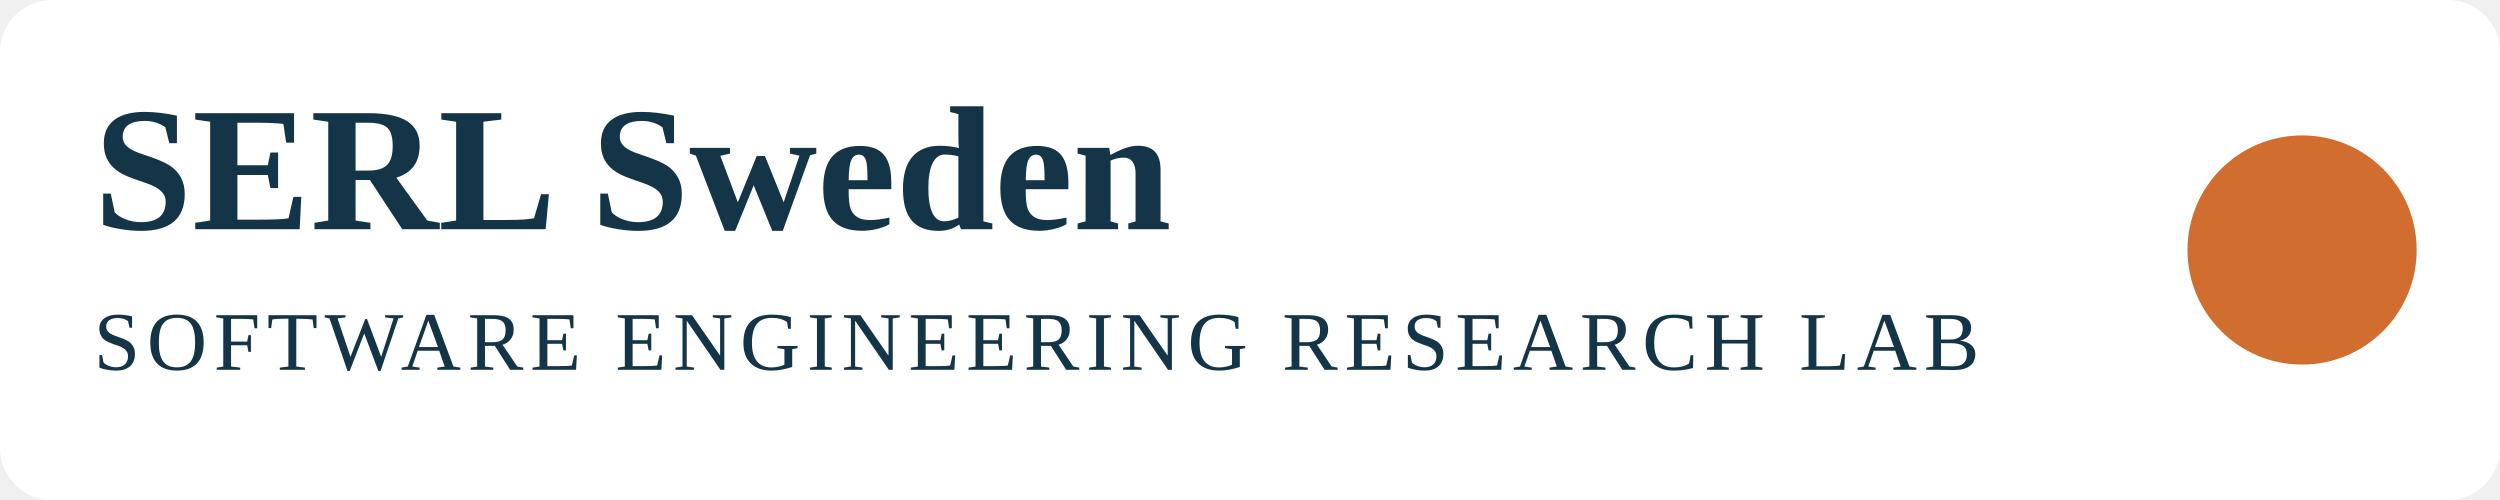
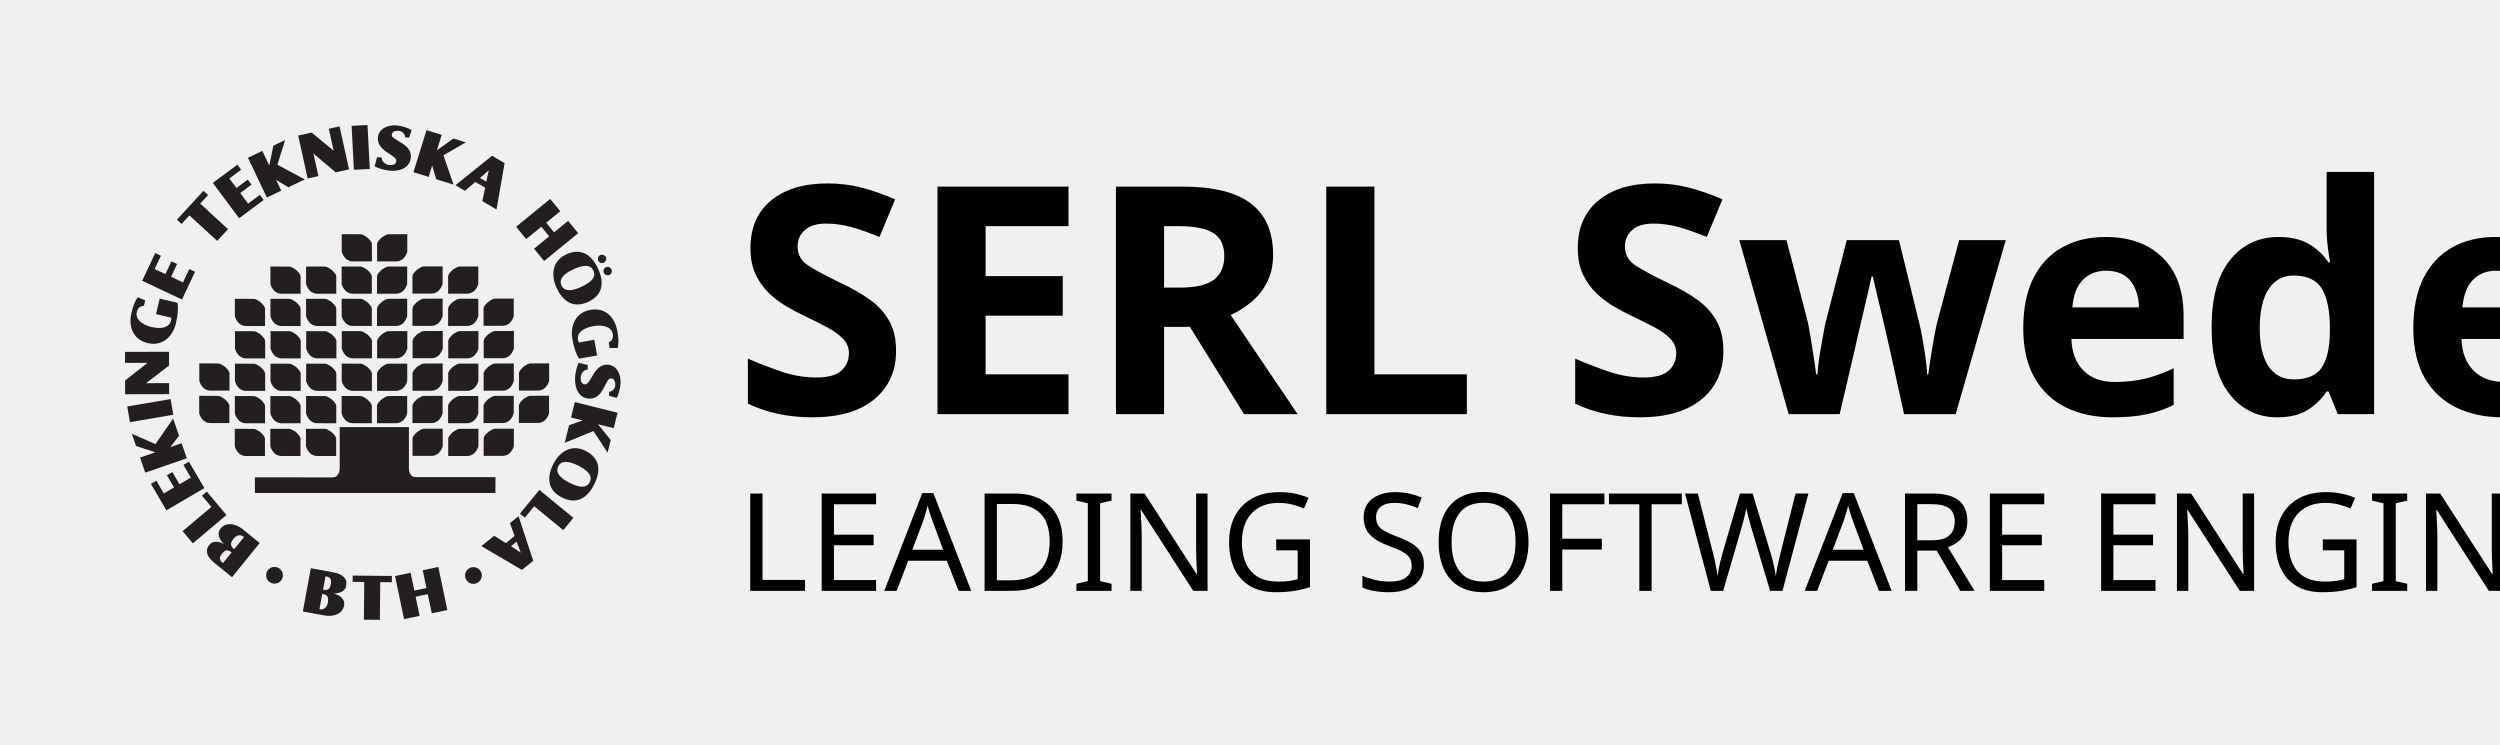
- <svg xmlns="http://www.w3.org/2000/svg" viewBox="0 0 480 96" role="img" aria-labelledby="logoTitle logoDesc">
-   <rect width="480" height="96" rx="10" fill="#ffffff" />
-   <g fill="#143447">
-     <text x="18" y="44" font-family="Source Sans 3, Segoe UI, sans-serif" font-size="34" font-weight="700">SERL Sweden</text>
-     <text x="18" y="71" font-family="Source Sans 3, Segoe UI, sans-serif" font-size="16" letter-spacing="1.3">SOFTWARE ENGINEERING RESEARCH LAB</text>
+ <svg xmlns="http://www.w3.org/2000/svg" width="537" height="160" viewBox="0 0 537 160" id="svg9534" version="1.1">
+   <defs id="defs9536" />
+   <g id="layer1" transform="translate(-142.6029,-380.5333)">
+     <g id="g10453" transform="matrix(0.9077378,0,0,0.9077378,48.98886,321.6241)">
+       <g id="g14073" transform="translate(-1.796367,-6.60977)">
+         <g transform="translate(-74.97703,-18.79997)" id="g14061">
+           <text xml:space="preserve" style="font-style:normal;font-variant:normal;font-weight:normal;font-stretch:normal;font-size:31.864px;line-height:125%;font-family:'Cactus Sandwich';-inkscape-font-specification:'Cactus Sandwich';text-align:start;letter-spacing:0px;word-spacing:0px;writing-mode:lr-tb;text-anchor:start;fill:#000000;fill-opacity:1;stroke:none;stroke-width:1px;stroke-linecap:butt;stroke-linejoin:miter;stroke-opacity:1" x="353.405" y="188.307" id="text4136">
+             <tspan x="353.405" y="188.307" style="font-style:normal;font-variant:normal;font-weight:bold;font-stretch:normal;font-size:75.412px;font-family:Oswald;-inkscape-font-specification:'Oswald Bold';word-spacing:-9.409px" id="tspan4140">SERL Sweden</tspan>
+           </text>
+           <text xml:space="preserve" style="font-style:normal;font-variant:normal;font-weight:normal;font-stretch:normal;font-size:31.222px;line-height:125%;font-family:'Cactus Sandwich';-inkscape-font-specification:'Cactus Sandwich';text-align:start;letter-spacing:0px;word-spacing:0px;writing-mode:lr-tb;text-anchor:start;fill:#000000;fill-opacity:1;stroke:none;stroke-width:1px;stroke-linecap:butt;stroke-linejoin:miter;stroke-opacity:1" x="354.303" y="230.12" id="text4144">
+             <tspan id="tspan4146" x="354.303" y="230.12" style="font-style:normal;font-variant:normal;font-weight:300;font-stretch:normal;font-size:32.263px;font-family:Oswald;-inkscape-font-specification:'Oswald Light'">LEADING SOFTWARE ENGINEERING</tspan>
+           </text>
+         </g>
+         <g transform="matrix(0.4132715,0,0,0.4132715,106.949,-105.6442)" id="g4632">
+           <path id="path4199" style="fill:#231f20;fill-opacity:1;fill-rule:nonzero;stroke:none" d="m 128.796,737.172 c 2.072,-2.559 4.382,-2.383 6.052,-1.031 l -5.648,6.975 c -2.074,-1.677 -2.605,-3.224 -0.403,-5.943 z m -7.325,-5.933 c -2.748,3.395 -0.17,6.82 1.853,8.947 -2.438,-1.395 -6.201,-2.256 -8.293,0.33 -2.857,3.529 -1.352,7.066 2.877,10.49 l 10.046,8.135 15.853,-19.581 -9.804,-7.939 c -3.69,-2.986 -9.283,-4.395 -12.532,-0.382 z m 0.754,14.435 c 1.918,-2.37 3.423,-2.357 5.47,-0.698 l -4.95,6.113 c -2.074,-1.679 -2.331,-3.182 -0.52,-5.415" />
+           <path id="path4201" style="fill:#231f20;fill-opacity:1;fill-rule:nonzero;stroke:none" d="m 124.794,723.536 -19.27,16.23 -5.871,-6.971 16.487,-13.886 -5.424,-6.44 2.783,-2.344 11.295,13.411" />
+           <path id="path4203" style="fill:#231f20;fill-opacity:1;fill-rule:nonzero;stroke:none" d="m 112.128,708.136 -21.744,12.725 -8.857,-15.135 3.111,-1.82 4.253,7.269 5.862,-3.43 -4.078,-6.971 3.111,-1.819 4.078,6.969 6.52,-3.816 -4.253,-7.269 3.14,-1.837 8.857,15.135" />
+           <path id="path4205" style="fill:#231f20;fill-opacity:1;fill-rule:nonzero;stroke:none" d="m 97.617,678.143 -4.972,6.519 6.453,-2.229 2.974,8.615 -23.814,8.22 -2.974,-8.615 8.747,-3.019 -11.03,-3.598 -2.431,-7.044 13.532,5.96 10.124,-14.639 3.392,9.829" />
+           <path id="path4207" style="fill:#231f20;fill-opacity:1;fill-rule:nonzero;stroke:none" d="m 94.329,666.143 -24.837,4.225 -1.528,-8.985 24.836,-4.226 1.529,8.986" />
+           <path id="path4209" style="fill:#231f20;fill-opacity:1;fill-rule:nonzero;stroke:none" d="m 91.901,637.949 -13.184,10.11 13.204,-0.026 0.013,6.308 -25.193,0.051 -0.016,-7.867 12.87,-10.11 -12.891,0.028 -0.013,-6.309 25.194,-0.05 0.016,7.866" />
+           <path id="path4211" style="fill:#231f20;fill-opacity:1;fill-rule:nonzero;stroke:none" d="m 95.824,613.829 c -1.686,7.115 -7.401,13.346 -16.134,11.276 -8.733,-2.069 -11.091,-9.856 -9.326,-17.309 1.086,-4.586 2.142,-6.936 3.655,-8.964 l 4.234,1.823 -0.744,3.136 c -1.949,0.109 -3.476,0.993 -4.091,3.589 -0.935,3.946 2.921,7.21 8.452,8.52 5.496,1.302 10.167,0.379 11.125,-3.667 0.16,-0.675 0.248,-1.651 0.248,-1.651 l -8.801,-2.085 2.101,-8.869 10.15,2.405 c 0.592,2.312 0.391,6.468 -0.871,11.796" />
+           <path id="path4213" style="fill:#231f20;fill-opacity:1;fill-rule:nonzero;stroke:none" d="m 99.298,600.155 -22.79,-10.739 7.474,-15.863 3.261,1.536 -3.59,7.619 6.145,2.894 3.441,-7.304 3.26,1.536 -3.441,7.305 6.834,3.22 3.589,-7.619 3.291,1.551 -7.474,15.863" />
+           <path id="path4215" style="fill:#231f20;fill-opacity:1;fill-rule:nonzero;stroke:none" d="m 109.747,545.253 15.904,14.6 -6.187,6.74 -15.904,-14.6 -4.5,4.901 -2.656,-2.436 15.185,-16.544 2.655,2.436 -4.499,4.902" />
+           <path id="path4217" style="fill:#231f20;fill-opacity:1;fill-rule:nonzero;stroke:none" d="m 132.011,553.605 -15.045,-20.207 14.066,-10.471 2.152,2.891 -6.755,5.029 4.057,5.447 6.476,-4.822 2.154,2.893 -6.478,4.82 4.511,6.06 6.755,-5.027 2.174,2.917 -14.065,10.471" />
+           <path id="path4219" style="fill:#231f20;fill-opacity:1;fill-rule:nonzero;stroke:none" d="m 160.223,535.863 -7.031,-4.218 2.931,6.166 -8.231,3.913 -10.815,-22.755 8.232,-3.913 3.972,8.356 2.35,-11.361 6.73,-3.197 -4.421,14.11 15.673,8.436 -9.389,4.463" />
+           <path id="path4221" style="fill:#231f20;fill-opacity:1;fill-rule:nonzero;stroke:none" d="m 187.281,527.313 -12.698,-10.713 2.851,12.891 -6.158,1.363 -5.442,-24.599 7.681,-1.7 12.631,10.409 -2.784,-12.586 6.158,-1.364 5.441,24.6 -7.68,1.699" />
+           <path id="path4223" style="fill:#231f20;fill-opacity:1;fill-rule:nonzero;stroke:none" d="m 197.734,525.876 -1.3,-25.16 9.101,-0.47 1.301,25.16 -9.102,0.47" />
+           <path id="path4225" style="fill:#231f20;fill-opacity:1;fill-rule:nonzero;stroke:none" d="m 218.042,526.356 c -3.276,-0.311 -6.814,-1.552 -8.466,-2.475 l 1.438,-5.26 2.656,0.253 c -0.041,2.294 2.021,4.021 4.334,4.24 2.103,0.2 3.862,-0.364 4.039,-2.228 0.345,-3.623 -11.316,-5.46 -10.544,-13.601 0.455,-4.795 5.463,-7.314 10.776,-6.81 2.828,0.269 6.451,1.344 8.514,2.723 l -1.489,4.314 -2.243,-0.212 c -0.096,-1.924 -1.478,-3.516 -3.616,-3.72 -1.827,-0.172 -3.825,0.334 -4.005,2.231 -0.323,3.381 11.697,4.765 10.904,13.114 -0.502,5.312 -5.5,8.076 -12.297,7.433" />
+           <path id="path4227" style="fill:#231f20;fill-opacity:1;fill-rule:nonzero;stroke:none" d="m 244.874,531.293 -2.31,-7.866 -2.024,6.519 -8.705,-2.704 7.478,-24.059 8.704,2.704 -2.748,8.836 9.431,-6.759 7.116,2.21 -12.816,7.378 5.803,16.826 -9.929,-3.085" />
+           <path id="path4229" style="fill:#231f20;fill-opacity:1;fill-rule:nonzero;stroke:none" d="m 279.395,548.61 4.628,-26.536 -7.157,-4.235 -21.001,16.846 5.456,3.23 5.955,-5.094 5.607,3.317 -1.6,7.671 8.113,4.8 z m -5.88,-15.922 -3.579,-2.118 5.019,-4.399 -1.44,6.516" />
+           <path id="path4231" style="fill:#231f20;fill-opacity:1;fill-rule:nonzero;stroke:none" d="m 300.882,571.056 8.668,-7.085 -4.497,-5.5 -8.666,7.084 -5.766,-7.058 19.506,-15.944 5.766,7.058 -8.049,6.579 4.497,5.501 8.049,-6.58 5.768,7.058 -19.508,15.944 -5.768,-7.056" />
+           <path id="path4233" style="fill:#231f20;fill-opacity:1;fill-rule:nonzero;stroke:none" d="m 331.93,601.485 c 8.15,-3.761 9.435,-10.73 5.586,-19.067 -3.835,-8.306 -9.989,-11.879 -18.139,-8.116 -8.148,3.763 -8.912,11.943 -5.616,19.084 3.864,8.369 10.02,11.863 18.169,8.1 z m 8.885,-22.422 c 1.196,-0.552 1.72,-1.979 1.167,-3.174 -0.566,-1.228 -1.978,-1.72 -3.174,-1.169 -1.195,0.552 -1.734,1.946 -1.167,3.174 0.551,1.195 1.978,1.72 3.174,1.169 z m 3.224,6.985 c 1.196,-0.552 1.738,-1.948 1.169,-3.174 -0.552,-1.195 -1.978,-1.721 -3.174,-1.169 -1.195,0.551 -1.721,1.978 -1.167,3.174 0.566,1.226 1.976,1.72 3.172,1.169 z m -16.074,6.849 c -5.726,2.644 -9.759,2.674 -11.373,-0.819 -1.569,-3.399 1.026,-6.543 6.751,-9.186 6.231,-2.876 9.991,-2.666 11.56,0.731 1.57,3.399 -0.71,6.397 -6.939,9.274" />
+           <path id="path4235" style="fill:#231f20;fill-opacity:1;fill-rule:nonzero;stroke:none" d="m 322.831,622.829 c -1.279,-7.199 1.488,-15.188 10.325,-16.76 8.835,-1.571 14.094,4.639 15.436,12.179 0.825,4.64 0.789,7.215 0.206,9.678 l -4.609,0.01 -0.565,-3.172 c 1.745,-0.874 2.796,-2.292 2.328,-4.92 -0.709,-3.991 -5.545,-5.454 -11.141,-4.459 -5.56,0.989 -9.479,3.692 -8.751,7.786 0.121,0.682 0.427,1.613 0.427,1.613 l 8.905,-1.583 1.596,8.974 -10.269,1.825 c -1.462,-1.886 -2.929,-5.779 -3.889,-11.17" />
+           <path id="path4237" style="fill:#231f20;fill-opacity:1;fill-rule:nonzero;stroke:none" d="m 324.365,645.058 c 0.126,-3.29 1.165,-6.891 1.994,-8.592 l 5.332,1.141 -0.102,2.667 c -2.292,0.084 -3.901,2.241 -3.991,4.56 -0.081,2.114 0.58,3.839 2.451,3.911 3.635,0.14 4.816,-11.606 12.989,-11.291 4.814,0.186 7.609,5.044 7.404,10.376 -0.11,2.839 -0.979,6.518 -2.241,8.654 l -4.391,-1.244 0.087,-2.251 c 1.915,-0.204 3.428,-1.673 3.51,-3.819 0.071,-1.836 -0.546,-3.801 -2.451,-3.874 -3.394,-0.133 -4.101,11.945 -12.482,11.621 -5.332,-0.205 -8.37,-5.039 -8.107,-11.86" />
+           <path id="path4239" style="fill:#231f20;fill-opacity:1;fill-rule:nonzero;stroke:none" d="m 320.954,672.134 7.723,-2.754 -6.624,-1.65 2.205,-8.844 24.444,6.094 -2.203,8.844 -8.98,-2.239 7.285,9.03 -1.8,7.23 -8.095,-12.375 -16.47,6.753 2.515,-10.089" />
+           <path id="path4241" style="fill:#231f20;fill-opacity:1;fill-rule:nonzero;stroke:none" d="m 316.907,713.519 c 8.008,4.051 14.269,0.734 18.414,-7.461 4.131,-8.164 3.111,-15.205 -4.9,-19.255 -8.008,-4.054 -14.895,0.424 -18.445,7.445 -4.162,8.225 -3.079,15.219 4.931,19.271 z m 4.271,-8.443 c -5.63,-2.848 -8.157,-5.989 -6.42,-9.421 1.69,-3.34 5.765,-3.26 11.393,-0.411 6.124,3.096 8.294,6.175 6.605,9.515 -1.69,3.34 -5.457,3.415 -11.578,0.318" />
+           <path id="path4243" style="fill:#231f20;fill-opacity:1;fill-rule:nonzero;stroke:none" d="m 303.936,709.175 19.475,15.982 -5.782,7.045 -16.663,-13.675 -5.343,6.51 -2.812,-2.308 11.125,-13.555" />
+           <path id="path4245" style="fill:#231f20;fill-opacity:1;fill-rule:nonzero;stroke:none" d="m 270.719,741.34 23.22,13.653 6.479,-5.215 -8.396,-25.58 -4.941,3.977 2.678,7.364 -5.075,4.083 -6.619,-4.191 -7.345,5.91 z m 16.974,0.086 3.24,-2.607 2.355,6.245 -5.595,-3.637" />
+           <path id="path4247" style="fill:#231f20;fill-opacity:1;fill-rule:nonzero;stroke:none" d="m 182.83,773.699 c -0.597,3.237 -2.709,4.188 -4.823,3.796 l 1.629,-8.825 c 2.623,0.485 3.829,1.586 3.194,5.029 z m 9.27,1.712 c 0.791,-4.294 -3.109,-6.071 -5.903,-6.975 2.809,0.061 6.524,-0.982 7.129,-4.253 0.823,-4.463 -2.19,-6.852 -7.541,-7.84 l -12.711,-2.344 -4.57,24.776 12.404,2.288 c 4.668,0.861 10.254,-0.576 11.191,-5.652 z m -7.558,-12.319 c -0.555,2.997 -1.883,3.706 -4.473,3.227 l 1.427,-7.738 c 2.624,0.484 3.566,1.68 3.046,4.51" />
+           <path id="path4249" style="fill:#231f20;fill-opacity:1;fill-rule:nonzero;stroke:none" d="m 212.815,761.978 -0.207,21.59 -9.148,-0.089 0.207,-21.588 -6.654,-0.064 0.035,-3.603 22.455,0.215 -0.035,3.601 -6.654,-0.061" />
+           <path id="path4251" style="fill:#231f20;fill-opacity:1;fill-rule:nonzero;stroke:none" d="m 242.324,779.82 -2.295,-10.955 -6.952,1.455 2.294,10.955 -8.919,1.868 -5.166,-24.659 8.921,-1.866 2.131,10.175 6.952,-1.458 -2.131,-10.174 8.92,-1.87 5.166,24.659 -8.921,1.87" />
+           <path id="path4253" style="fill:#231f20;fill-opacity:1;fill-rule:nonzero;stroke:none" d="m 152.268,762.845 c 2.65,0 4.795,-2.146 4.795,-4.795 0,-2.647 -2.146,-4.793 -4.795,-4.793 -2.647,0 -4.793,2.146 -4.793,4.793 0,2.649 2.147,4.795 4.793,4.795" />
+           <path id="path4255" style="fill:#231f20;fill-opacity:1;fill-rule:nonzero;stroke:none" d="m 266.185,762.969 c 2.647,0 4.794,-2.147 4.794,-4.793 0,-2.649 -2.146,-4.795 -4.794,-4.795 -2.648,0 -4.795,2.146 -4.795,4.795 0,2.646 2.148,4.793 4.795,4.793" />
+           <path id="path4257" style="fill:#231f20;fill-opacity:1;fill-rule:nonzero;stroke:none" d="m 109.228,636.73 10.29,0.026 c 0,0 0.975,-0.08 1.881,0.357 0.905,0.435 2.201,1.292 2.576,1.593 0.373,0.301 1.929,1.865 2.303,2.8 0.376,0.938 0.235,1.768 0.235,1.768 l 0,9.043 -10.966,-10e-4 c 0,0 -1.188,-0.074 -1.534,-0.204 -0.347,-0.13 -1.501,-0.519 -2.474,-1.381 0,0 -1.458,-1.65 -1.647,-2.324 0,0 -0.677,-1.46 -0.664,-1.647 0.012,-0.186 0,-10.029 0,-10.029" />
+           <path id="path4259" style="fill:#231f20;fill-opacity:1;fill-rule:nonzero;stroke:none" d="m 170.356,655.405 10.291,0.025 c 0,0 0.975,-0.08 1.879,0.359 0.908,0.438 2.205,1.291 2.578,1.593 0.372,0.301 1.929,1.865 2.303,2.8 0.375,0.938 0.233,1.768 0.233,1.768 l 0,9.043 -10.966,-0.003 c 0,0 -1.188,-0.074 -1.534,-0.203 -0.346,-0.13 -1.5,-0.52 -2.473,-1.38 0,0 -1.46,-1.653 -1.647,-2.326 0,0 -0.677,-1.46 -0.664,-1.647 0.011,-0.186 0,-10.027 0,-10.027" />
+           <path id="path4261" style="fill:#231f20;fill-opacity:1;fill-rule:nonzero;stroke:none" d="m 248.535,655.321 -10.291,0.026 c -0.001,0 -0.974,-0.081 -1.881,0.356 -0.905,0.438 -2.201,1.294 -2.575,1.594 -0.374,0.301 -1.931,1.864 -2.305,2.801 -0.375,0.936 -0.234,1.766 -0.234,1.766 l 0,9.043 10.966,-10e-4 c 0,0 1.189,-0.074 1.534,-0.204 0.346,-0.13 1.501,-0.519 2.475,-1.381 0,0 1.458,-1.65 1.645,-2.324 0,0 0.677,-1.46 0.666,-1.647 -0.014,-0.189 0,-10.029 0,-10.029" />
+           <path id="path4263" style="fill:#231f20;fill-opacity:1;fill-rule:nonzero;stroke:none" d="m 190.711,655.394 10.29,0.024 c 0,0 0.975,-0.077 1.88,0.357 0.906,0.439 2.203,1.294 2.576,1.596 0.374,0.3 1.93,1.863 2.304,2.8 0.374,0.936 0.233,1.768 0.233,1.768 l 0,9.04 -10.964,-10e-4 c 0,0 -1.189,-0.074 -1.536,-0.204 -0.344,-0.129 -1.499,-0.519 -2.474,-1.38 0,0 -1.457,-1.65 -1.645,-2.325 0,0 -0.678,-1.459 -0.665,-1.646 0.013,-0.188 0,-10.029 0,-10.029" />
+           <path id="path4265" style="fill:#231f20;fill-opacity:1;fill-rule:nonzero;stroke:none" d="m 228.245,655.394 -10.29,0.024 c 0,0 -0.975,-0.077 -1.88,0.357 -0.906,0.439 -2.202,1.294 -2.577,1.596 -0.373,0.3 -1.929,1.863 -2.303,2.8 -0.375,0.936 -0.235,1.768 -0.235,1.768 l 0,9.04 10.966,-10e-4 c 0,0 1.189,-0.074 1.534,-0.204 0.346,-0.129 1.499,-0.519 2.476,-1.38 0,0 1.456,-1.65 1.644,-2.325 0,0 0.677,-1.459 0.665,-1.646 -0.013,-0.188 0,-10.029 0,-10.029" />
+           <path id="path4267" style="fill:#231f20;fill-opacity:1;fill-rule:nonzero;stroke:none" d="m 129.579,655.426 10.29,0.026 c 0,0 0.974,-0.08 1.88,0.356 0.905,0.439 2.202,1.294 2.577,1.595 0.373,0.301 1.93,1.864 2.304,2.8 0.374,0.936 0.233,1.766 0.233,1.766 l 0,9.044 -10.965,-0.003 c 0,0 -1.188,-0.074 -1.535,-0.203 -0.345,-0.131 -1.5,-0.52 -2.473,-1.383 0,0 -1.459,-1.65 -1.646,-2.324 0,0 -0.678,-1.46 -0.664,-1.647 0.012,-0.186 0,-10.029 0,-10.029" />
+           <path id="path4269" style="fill:#231f20;fill-opacity:1;fill-rule:nonzero;stroke:none" d="m 149.932,655.415 10.291,0.026 c 0,0 0.973,-0.081 1.88,0.357 0.904,0.438 2.204,1.291 2.576,1.594 0.374,0.301 1.93,1.864 2.304,2.801 0.376,0.936 0.234,1.766 0.234,1.766 l 0,9.041 -10.966,0 c 0,0 -1.188,-0.075 -1.534,-0.205 -0.346,-0.129 -1.499,-0.517 -2.475,-1.38 0,0 -1.459,-1.653 -1.644,-2.325 0,0 -0.679,-1.459 -0.666,-1.646 0.013,-0.189 0,-10.03 0,-10.03" />
+           <path id="path4271" style="fill:#231f20;fill-opacity:1;fill-rule:nonzero;stroke:none" d="m 289.261,655.301 -10.291,0.028 c 0,0 -0.975,-0.083 -1.881,0.355 -0.905,0.44 -2.2,1.294 -2.575,1.594 -0.374,0.302 -1.929,1.866 -2.305,2.803 -0.374,0.936 -0.231,1.766 -0.231,1.766 l 0,9.04 10.964,0 c 0,0 1.189,-0.074 1.535,-0.204 0.345,-0.13 1.5,-0.519 2.474,-1.38 0,0 1.458,-1.651 1.645,-2.325 0,0 0.677,-1.46 0.666,-1.647 -0.013,-0.186 0,-10.029 0,-10.029" />
+           <path id="path4273" style="fill:#231f20;fill-opacity:1;fill-rule:nonzero;stroke:none" d="m 268.971,655.374 -10.29,0.028 c 0,0 -0.974,-0.081 -1.88,0.356 -0.906,0.436 -2.203,1.292 -2.578,1.594 -0.372,0.3 -1.929,1.863 -2.303,2.8 -0.376,0.935 -0.235,1.768 -0.235,1.768 l 0,9.043 10.966,-10e-4 c 0,0 1.19,-0.076 1.534,-0.205 0.346,-0.13 1.501,-0.52 2.474,-1.38 0,0 1.46,-1.651 1.648,-2.325 0,0 0.676,-1.461 0.664,-1.647 -0.014,-0.188 0,-10.029 0,-10.029" />
+           <path id="path4275" style="fill:#231f20;fill-opacity:1;fill-rule:nonzero;stroke:none" d="m 109.158,655.296 10.29,0.025 c 0,10e-4 0.976,-0.079 1.88,0.357 0.907,0.438 2.203,1.294 2.576,1.595 0.373,0.3 1.93,1.863 2.305,2.8 0.374,0.936 0.232,1.768 0.232,1.768 l 0,9.04 -10.965,0 c 0,0 -1.188,-0.075 -1.533,-0.205 -0.347,-0.129 -1.502,-0.517 -2.475,-1.38 0,0 -1.458,-1.65 -1.646,-2.326 0,0 -0.678,-1.458 -0.665,-1.645 0.013,-0.186 0,-10.029 0,-10.029" />
+           <path id="path4277" style="fill:#231f20;fill-opacity:1;fill-rule:nonzero;stroke:none" d="m 309.492,655.246 -10.29,0.025 c 0,0 -0.975,-0.08 -1.88,0.357 -0.906,0.439 -2.204,1.292 -2.576,1.594 -0.374,0.302 -1.93,1.865 -2.303,2.803 -0.376,0.936 -0.235,1.765 -0.235,1.765 l 0,9.043 10.965,-10e-4 c 0,0 1.189,-0.074 1.535,-0.204 0.345,-0.129 1.499,-0.52 2.474,-1.38 0,0 1.459,-1.651 1.646,-2.326 0,0 0.677,-1.459 0.664,-1.646 -0.014,-0.186 0,-10.029 0,-10.029" />
+           <path id="path4279" style="fill:#231f20;fill-opacity:1;fill-rule:nonzero;stroke:none" d="m 209.331,673.215 -19.718,0 0,23.802 c 0,0 -0.059,4.986 -4.056,4.986 -3.996,0 -44.501,-0.041 -44.501,-0.041 l 0.006,8.985 137.71,0 0.046,-9.086 c 0,0 -41.59,-0.015 -45.634,-0.015 -3.995,0 -3.94,-4.829 -3.94,-4.829 l 0,-23.802 -19.914,0" />
+           <path id="path4281" style="fill:#231f20;fill-opacity:1;fill-rule:nonzero;stroke:none" d="m 170.302,674.158 10.29,0.025 c 0,0 0.976,-0.08 1.881,0.359 0.906,0.438 2.201,1.291 2.575,1.591 0.374,0.302 1.929,1.866 2.302,2.803 0.377,0.936 0.234,1.768 0.234,1.768 l 0,9.041 -10.964,0 c 0,0 -1.188,-0.075 -1.536,-0.205 -0.345,-0.13 -1.498,-0.52 -2.473,-1.38 0,0 -1.46,-1.653 -1.645,-2.326 0,0 -0.679,-1.46 -0.665,-1.646 0.012,-0.188 0,-10.029 0,-10.029" />
+           <path id="path4283" style="fill:#231f20;fill-opacity:1;fill-rule:nonzero;stroke:none" d="m 129.526,674.18 10.289,0.025 c 0,0 0.977,-0.079 1.88,0.356 0.909,0.438 2.204,1.294 2.576,1.595 0.373,0.301 1.931,1.864 2.304,2.801 0.376,0.935 0.234,1.766 0.234,1.766 l 0,9.043 -10.966,-0.002 c 0,0 -1.188,-0.074 -1.535,-0.203 -0.345,-0.13 -1.5,-0.52 -2.473,-1.383 0,0 -1.46,-1.649 -1.646,-2.324 0,0 -0.678,-1.46 -0.664,-1.646 0.012,-0.189 0,-10.029 0,-10.029" />
+           <path id="path4285" style="fill:#231f20;fill-opacity:1;fill-rule:nonzero;stroke:none" d="m 149.88,674.168 10.289,0.028 c 0,0 0.976,-0.081 1.883,0.356 0.906,0.436 2.202,1.291 2.574,1.594 0.375,0.3 1.93,1.863 2.305,2.8 0.375,0.938 0.233,1.769 0.233,1.769 l 0,9.04 -10.964,0 c 0,0 -1.188,-0.075 -1.536,-0.204 -0.344,-0.131 -1.499,-0.519 -2.473,-1.381 0,0 -1.458,-1.651 -1.645,-2.325 0,0 -0.679,-1.459 -0.665,-1.646 0.013,-0.189 0,-10.03 0,-10.03" />
+           <path id="path4287" style="fill:#231f20;fill-opacity:1;fill-rule:nonzero;stroke:none" d="m 248.599,674.101 -10.291,0.026 c 0,0 -0.974,-0.081 -1.881,0.357 -0.905,0.438 -2.203,1.292 -2.574,1.595 -0.375,0.3 -1.93,1.863 -2.305,2.8 -0.375,0.938 -0.234,1.765 -0.234,1.765 l 0,9.043 10.965,-10e-4 c 0,0 1.19,-0.074 1.535,-0.204 0.345,-0.129 1.499,-0.519 2.474,-1.381 0,0 1.459,-1.65 1.645,-2.325 0,0 0.677,-1.459 0.666,-1.645 -0.013,-0.188 0,-10.03 0,-10.03" />
+           <path id="path4289" style="fill:#231f20;fill-opacity:1;fill-rule:nonzero;stroke:none" d="m 289.325,674.083 -10.29,0.026 c 0,0 -0.976,-0.08 -1.883,0.356 -0.904,0.438 -2.2,1.294 -2.574,1.595 -0.374,0.3 -1.929,1.864 -2.305,2.8 -0.375,0.935 -0.234,1.768 -0.234,1.768 l 0,9.041 10.966,0 c 0,0 1.188,-0.076 1.534,-0.205 0.346,-0.13 1.5,-0.52 2.474,-1.383 0,0 1.46,-1.649 1.645,-2.322 0,0 0.679,-1.46 0.666,-1.647 -0.013,-0.188 0,-10.029 0,-10.029" />
+           <path id="path4291" style="fill:#231f20;fill-opacity:1;fill-rule:nonzero;stroke:none" d="m 269.035,674.154 -10.29,0.026 c 0,0 -0.976,-0.08 -1.88,0.357 -0.908,0.438 -2.203,1.292 -2.576,1.594 -0.374,0.3 -1.929,1.865 -2.305,2.8 -0.374,0.938 -0.232,1.768 -0.232,1.768 l 0,9.041 10.965,0 c 0,0 1.189,-0.075 1.534,-0.205 0.346,-0.129 1.5,-0.519 2.474,-1.38 0,0 1.459,-1.651 1.648,-2.325 0,0 0.676,-1.46 0.664,-1.647 -0.013,-0.186 0,-10.029 0,-10.029" />
+           <path id="path4293" style="fill:#231f20;fill-opacity:1;fill-rule:nonzero;stroke:none" d="m 170.403,636.868 10.291,0.025 c 0,0 0.974,-0.081 1.88,0.356 0.906,0.439 2.202,1.294 2.576,1.594 0.373,0.301 1.93,1.866 2.305,2.803 0.375,0.936 0.234,1.766 0.234,1.766 l 0,9.043 -10.967,-0.002 c 0,0 -1.188,-0.072 -1.533,-0.203 -0.347,-0.13 -1.501,-0.52 -2.475,-1.381 0,0 -1.458,-1.651 -1.647,-2.325 0,0 -0.676,-1.46 -0.665,-1.646 0.013,-0.189 0,-10.029 0,-10.029" />
+           <path id="path4295" style="fill:#231f20;fill-opacity:1;fill-rule:nonzero;stroke:none" d="m 248.582,636.783 -10.291,0.026 c 0,0 -0.974,-0.08 -1.88,0.357 -0.905,0.436 -2.201,1.294 -2.575,1.594 -0.375,0.301 -1.929,1.865 -2.305,2.8 -0.374,0.938 -0.234,1.768 -0.234,1.768 l 0,9.041 10.966,0 c 0,0 1.189,-0.076 1.534,-0.205 0.346,-0.13 1.5,-0.519 2.475,-1.38 0,0 1.458,-1.65 1.644,-2.324 0,0 0.676,-1.46 0.666,-1.649 -0.013,-0.185 0,-10.029 0,-10.029" />
+           <path id="path4297" style="fill:#231f20;fill-opacity:1;fill-rule:nonzero;stroke:none" d="m 190.759,636.858 10.29,0.024 c 0,0 0.976,-0.079 1.881,0.357 0.906,0.438 2.201,1.292 2.574,1.595 0.376,0.3 1.931,1.863 2.305,2.8 0.375,0.936 0.234,1.766 0.234,1.766 l 0,9.043 -10.964,-10e-4 c 0,0 -1.19,-0.075 -1.536,-0.205 -0.345,-0.129 -1.499,-0.52 -2.473,-1.379 0,0 -1.46,-1.653 -1.647,-2.325 0,0 -0.677,-1.462 -0.664,-1.647 0.012,-0.188 0,-10.027 0,-10.027" />
+           <path id="path4299" style="fill:#231f20;fill-opacity:1;fill-rule:nonzero;stroke:none" d="m 228.291,636.858 -10.289,0.024 c 0,0 -0.975,-0.079 -1.88,0.357 -0.908,0.438 -2.204,1.292 -2.578,1.595 -0.372,0.3 -1.929,1.863 -2.304,2.8 -0.374,0.936 -0.232,1.766 -0.232,1.766 l 0,9.043 10.966,-10e-4 c 0,0 1.188,-0.075 1.531,-0.205 0.346,-0.129 1.501,-0.52 2.476,-1.379 0,0 1.457,-1.653 1.645,-2.325 0,0 0.679,-1.462 0.664,-1.647 -0.011,-0.188 0,-10.027 0,-10.027" />
+           <path id="path4301" style="fill:#231f20;fill-opacity:1;fill-rule:nonzero;stroke:none" d="m 129.627,636.889 10.291,0.025 c 0,0 0.974,-0.08 1.88,0.36 0.906,0.435 2.202,1.291 2.575,1.591 0.373,0.301 1.929,1.865 2.305,2.801 0.373,0.936 0.231,1.766 0.231,1.766 l 0,9.043 -10.965,0 c 0,0 -1.188,-0.076 -1.533,-0.205 -0.347,-0.13 -1.5,-0.519 -2.475,-1.381 0,0 -1.458,-1.65 -1.647,-2.324 0,0 -0.677,-1.46 -0.664,-1.649 0.012,-0.185 0,-10.027 0,-10.027" />
+           <path id="path4303" style="fill:#231f20;fill-opacity:1;fill-rule:nonzero;stroke:none" d="m 149.981,636.878 10.291,0.025 c 0,0 0.975,-0.079 1.88,0.359 0.907,0.436 2.203,1.292 2.575,1.594 0.373,0.3 1.931,1.863 2.305,2.8 0.374,0.936 0.234,1.766 0.234,1.766 l 0,9.043 -10.967,-10e-4 c 0,0 -1.187,-0.075 -1.533,-0.204 -0.347,-0.13 -1.502,-0.519 -2.474,-1.381 0,0 -1.46,-1.649 -1.647,-2.325 0,0 -0.676,-1.459 -0.665,-1.645 0.013,-0.189 0,-10.03 0,-10.03" />
+           <path id="path4305" style="fill:#231f20;fill-opacity:1;fill-rule:nonzero;stroke:none" d="m 289.309,636.765 -10.291,0.025 c 0,0 -0.974,-0.081 -1.88,0.356 -0.905,0.439 -2.201,1.294 -2.575,1.594 -0.375,0.301 -1.93,1.864 -2.305,2.801 -0.374,0.938 -0.234,1.768 -0.234,1.768 l 0,9.043 10.966,-0.003 c 0,0 1.189,-0.072 1.534,-0.203 0.345,-0.129 1.501,-0.52 2.475,-1.381 0,0 1.458,-1.651 1.645,-2.325 0,0 0.677,-1.46 0.665,-1.647 -0.013,-0.188 0,-10.027 0,-10.027" />
+           <path id="path4307" style="fill:#231f20;fill-opacity:1;fill-rule:nonzero;stroke:none" d="m 269.02,636.836 -10.292,0.025 c 0,0 -0.974,-0.079 -1.88,0.359 -0.906,0.436 -2.203,1.292 -2.575,1.593 -0.371,0.3 -1.93,1.864 -2.303,2.801 -0.376,0.938 -0.235,1.766 -0.235,1.766 l 0,9.043 10.966,0 c 0,0 1.188,-0.076 1.535,-0.204 0.344,-0.131 1.498,-0.52 2.473,-1.383 0,0 1.459,-1.65 1.646,-2.325 0,0 0.676,-1.458 0.665,-1.646 -0.011,-0.188 0,-10.029 0,-10.029" />
+           <path id="path4309" style="fill:#231f20;fill-opacity:1;fill-rule:nonzero;stroke:none" d="m 309.54,636.709 -10.29,0.025 c 0,0 -0.974,-0.081 -1.88,0.356 -0.906,0.439 -2.203,1.294 -2.576,1.595 -0.372,0.302 -1.93,1.864 -2.303,2.803 -0.376,0.935 -0.235,1.765 -0.235,1.765 l 0,9.043 10.966,-0.003 c 0,0 1.189,-0.072 1.534,-0.203 0.346,-0.129 1.5,-0.52 2.473,-1.381 0,0 1.46,-1.651 1.647,-2.325 0,0 0.676,-1.46 0.664,-1.645 -0.011,-0.189 0,-10.03 0,-10.03" />
+           <path id="path4311" style="fill:#231f20;fill-opacity:1;fill-rule:nonzero;stroke:none" d="m 170.438,618.259 10.29,0.025 c 0,0 0.975,-0.08 1.88,0.357 0.907,0.438 2.203,1.292 2.578,1.594 0.371,0.3 1.929,1.864 2.302,2.799 0.374,0.939 0.234,1.769 0.234,1.769 l 0,9.041 -10.967,-10e-4 c 0,0 -1.187,-0.072 -1.533,-0.205 -0.347,-0.126 -1.502,-0.517 -2.473,-1.379 0,0 -1.46,-1.651 -1.649,-2.325 0,0 -0.676,-1.459 -0.663,-1.647 0.012,-0.188 0,-10.027 0,-10.027" />
+           <path id="path4313" style="fill:#231f20;fill-opacity:1;fill-rule:nonzero;stroke:none" d="m 248.617,618.175 -10.291,0.024 c 0,0 -0.975,-0.077 -1.881,0.357 -0.905,0.438 -2.201,1.294 -2.575,1.595 -0.374,0.301 -1.929,1.864 -2.305,2.801 -0.372,0.936 -0.232,1.766 -0.232,1.766 l 0,9.041 10.965,0 c 0,0 1.189,-0.076 1.535,-0.205 0.345,-0.13 1.499,-0.519 2.474,-1.381 0,0 1.458,-1.649 1.645,-2.325 0,0 0.679,-1.458 0.666,-1.645 -0.014,-0.189 0,-10.029 0,-10.029" />
+           <path id="path4315" style="fill:#231f20;fill-opacity:1;fill-rule:nonzero;stroke:none" d="m 190.794,618.246 10.291,0.026 c 0,0 0.974,-0.08 1.88,0.356 0.905,0.438 2.201,1.294 2.574,1.595 0.375,0.301 1.93,1.864 2.304,2.801 0.376,0.935 0.234,1.766 0.234,1.766 l 0,9.041 -10.964,-0.001 c 0,0 -1.189,-0.074 -1.536,-0.204 -0.344,-0.129 -1.499,-0.519 -2.473,-1.381 0,0 -1.459,-1.65 -1.645,-2.324 0,0 -0.679,-1.46 -0.665,-1.647 0.013,-0.186 0,-10.029 0,-10.029" />
+           <path id="path4317" style="fill:#231f20;fill-opacity:1;fill-rule:nonzero;stroke:none" d="m 228.329,618.246 -10.291,0.026 c 0,0 -0.976,-0.08 -1.883,0.356 -0.905,0.438 -2.2,1.294 -2.574,1.595 -0.374,0.301 -1.93,1.864 -2.305,2.801 -0.375,0.935 -0.235,1.766 -0.235,1.766 l 0,9.041 10.967,-0.001 c 0,0 1.188,-0.074 1.534,-0.204 0.345,-0.129 1.5,-0.519 2.474,-1.381 0,0 1.458,-1.65 1.646,-2.324 0,0 0.676,-1.46 0.666,-1.647 -0.014,-0.188 0,-10.029 0,-10.029" />
+           <path id="path4319" style="fill:#231f20;fill-opacity:1;fill-rule:nonzero;stroke:none" d="m 129.661,618.28 10.29,0.026 c 0,0 0.974,-0.081 1.879,0.356 0.906,0.436 2.202,1.292 2.576,1.594 0.374,0.301 1.93,1.865 2.303,2.801 0.376,0.936 0.233,1.766 0.233,1.766 l 0,9.041 -10.963,0 c 0,0 -1.188,-0.076 -1.534,-0.205 -0.347,-0.13 -1.502,-0.517 -2.475,-1.38 0,0 -1.459,-1.65 -1.647,-2.324 0,0 -0.677,-1.46 -0.663,-1.647 0.012,-0.188 0,-10.029 0,-10.029" />
+           <path id="path4321" style="fill:#231f20;fill-opacity:1;fill-rule:nonzero;stroke:none" d="m 150.015,618.27 10.291,0.025 c 0,0 0.973,-0.081 1.88,0.356 0.904,0.438 2.202,1.294 2.575,1.593 0.374,0.302 1.931,1.866 2.304,2.803 0.377,0.936 0.234,1.766 0.234,1.766 l 0,9.043 -10.965,-10e-4 c 0,0 -1.19,-0.074 -1.535,-0.204 -0.345,-0.129 -1.5,-0.519 -2.476,-1.381 0,0 -1.458,-1.65 -1.644,-2.325 0,0 -0.678,-1.46 -0.665,-1.647 0.012,-0.185 0,-10.026 0,-10.026" />
+           <path id="path4323" style="fill:#231f20;fill-opacity:1;fill-rule:nonzero;stroke:none" d="m 289.342,618.156 -10.289,0.025 c 0,0 -0.975,-0.081 -1.881,0.357 -0.906,0.438 -2.203,1.291 -2.576,1.593 -0.374,0.301 -1.929,1.865 -2.305,2.801 -0.372,0.936 -0.234,1.768 -0.234,1.768 l 0,9.041 10.966,-10e-4 c 0,0 1.19,-0.075 1.536,-0.205 0.344,-0.129 1.499,-0.519 2.473,-1.379 0,0 1.458,-1.651 1.646,-2.326 0,0 0.676,-1.459 0.664,-1.646 -0.013,-0.188 0,-10.027 0,-10.027" />
+           <path id="path4325" style="fill:#231f20;fill-opacity:1;fill-rule:nonzero;stroke:none" d="m 269.055,618.228 -10.291,0.026 c 0,0 -0.976,-0.081 -1.88,0.356 -0.908,0.438 -2.201,1.292 -2.576,1.594 -0.372,0.301 -1.93,1.864 -2.305,2.801 -0.374,0.936 -0.232,1.765 -0.232,1.765 l 0,9.044 10.966,-10e-4 c 0,0 1.186,-0.075 1.534,-0.204 0.345,-0.13 1.501,-0.52 2.473,-1.383 0,0 1.46,-1.65 1.646,-2.324 0,0 0.677,-1.46 0.666,-1.647 -0.014,-0.186 0,-10.027 0,-10.027" />
+           <path id="path4327" style="fill:#231f20;fill-opacity:1;fill-rule:nonzero;stroke:none" d="m 170.362,599.72 10.29,0.025 c 0,0 0.975,-0.08 1.881,0.357 0.906,0.438 2.202,1.294 2.576,1.595 0.373,0.3 1.929,1.863 2.304,2.8 0.374,0.936 0.234,1.766 0.234,1.766 l 0,9.043 -10.967,0 c 0,0 -1.189,-0.075 -1.534,-0.205 -0.346,-0.13 -1.5,-0.519 -2.474,-1.381 0,0 -1.458,-1.649 -1.645,-2.325 0,0 -0.676,-1.459 -0.665,-1.645 0.013,-0.189 0,-10.03 0,-10.03" />
+           <path id="path4329" style="fill:#231f20;fill-opacity:1;fill-rule:nonzero;stroke:none" d="m 248.54,599.636 -10.29,0.026 c 0,0 -0.974,-0.08 -1.882,0.357 -0.904,0.438 -2.201,1.292 -2.574,1.594 -0.372,0.301 -1.93,1.864 -2.305,2.801 -0.374,0.935 -0.234,1.766 -0.234,1.766 l 0,9.043 10.966,-10e-4 c 0,0 1.188,-0.075 1.534,-0.205 0.346,-0.129 1.5,-0.52 2.474,-1.379 0,0 1.459,-1.653 1.646,-2.326 0,0 0.676,-1.46 0.665,-1.647 -0.013,-0.186 0,-10.029 0,-10.029" />
+           <path id="path4331" style="fill:#231f20;fill-opacity:1;fill-rule:nonzero;stroke:none" d="m 190.716,599.71 10.291,0.025 c 0,0 0.974,-0.081 1.88,0.356 0.906,0.438 2.203,1.292 2.578,1.594 0.371,0.301 1.93,1.865 2.303,2.801 0.375,0.936 0.234,1.768 0.234,1.768 l 0,9.041 -10.966,0 c 0,0 -1.189,-0.076 -1.532,-0.206 -0.346,-0.129 -1.501,-0.519 -2.475,-1.379 0,0 -1.458,-1.651 -1.646,-2.326 0,0 -0.676,-1.46 -0.665,-1.646 0.013,-0.188 0,-10.027 0,-10.027" />
+           <path id="path4333" style="fill:#231f20;fill-opacity:1;fill-rule:nonzero;stroke:none" d="m 228.25,599.71 -10.29,0.025 c 0,0 -0.976,-0.081 -1.88,0.356 -0.907,0.438 -2.203,1.292 -2.576,1.594 -0.374,0.301 -1.93,1.865 -2.305,2.801 -0.372,0.936 -0.233,1.768 -0.233,1.768 l 0,9.041 10.965,0 c 0,0 1.189,-0.076 1.535,-0.206 0.345,-0.129 1.5,-0.519 2.474,-1.379 0,0 1.458,-1.651 1.646,-2.326 0,0 0.677,-1.46 0.664,-1.646 -0.013,-0.188 0,-10.027 0,-10.027" />
+           <path id="path4335" style="fill:#231f20;fill-opacity:1;fill-rule:nonzero;stroke:none" d="m 129.584,599.743 10.29,0.025 c 0,0 0.974,-0.08 1.881,0.357 0.904,0.438 2.201,1.292 2.575,1.594 0.373,0.301 1.929,1.864 2.304,2.801 0.375,0.935 0.233,1.766 0.233,1.766 l 0,9.043 -10.966,0 c 0,0 -1.188,-0.076 -1.534,-0.205 -0.347,-0.13 -1.5,-0.52 -2.475,-1.38 0,0 -1.458,-1.653 -1.646,-2.326 0,0 -0.676,-1.46 -0.664,-1.647 0.012,-0.186 0,-10.027 0,-10.027" />
+           <path id="path4337" style="fill:#231f20;fill-opacity:1;fill-rule:nonzero;stroke:none" d="m 149.939,599.731 10.291,0.025 c 0,0 0.974,-0.08 1.88,0.357 0.906,0.438 2.202,1.294 2.575,1.594 0.373,0.301 1.929,1.864 2.304,2.801 0.375,0.935 0.233,1.768 0.233,1.768 l 0,9.041 -10.964,-0.002 c 0,0 -1.189,-0.074 -1.533,-0.204 -0.347,-0.129 -1.501,-0.519 -2.476,-1.381 0,0 -1.459,-1.649 -1.645,-2.324 0,0 -0.678,-1.459 -0.665,-1.646 0.013,-0.188 0,-10.029 0,-10.029" />
+           <path id="path4339" style="fill:#231f20;fill-opacity:1;fill-rule:nonzero;stroke:none" d="m 289.266,599.618 -10.29,0.025 c 0,0 -0.976,-0.08 -1.88,0.357 -0.906,0.438 -2.202,1.294 -2.577,1.594 -0.371,0.3 -1.929,1.864 -2.303,2.8 -0.375,0.938 -0.235,1.768 -0.235,1.768 l 0,9.043 10.967,-10e-4 c 0,0 1.186,-0.075 1.532,-0.204 0.347,-0.13 1.502,-0.519 2.474,-1.381 0,0 1.46,-1.65 1.645,-2.325 0,0 0.679,-1.459 0.666,-1.647 -0.011,-0.186 0,-10.027 0,-10.027" />
+           <path id="path4341" style="fill:#231f20;fill-opacity:1;fill-rule:nonzero;stroke:none" d="m 268.977,599.69 -10.291,0.025 c 0,0 -0.975,-0.081 -1.88,0.357 -0.906,0.436 -2.203,1.294 -2.576,1.594 -0.374,0.3 -1.93,1.863 -2.304,2.801 -0.376,0.936 -0.234,1.766 -0.234,1.766 l 0,9.041 10.965,0 c 0,0 1.19,-0.075 1.535,-0.205 0.345,-0.129 1.5,-0.519 2.474,-1.381 0,0 1.458,-1.649 1.646,-2.324 0,0 0.678,-1.459 0.665,-1.646 -0.014,-0.189 0,-10.029 0,-10.029" />
+           <path id="path4343" style="fill:#231f20;fill-opacity:1;fill-rule:nonzero;stroke:none" d="m 170.36,581.259 10.29,0.028 c 0,0 0.974,-0.081 1.881,0.356 0.906,0.438 2.201,1.292 2.574,1.594 0.376,0.301 1.93,1.863 2.305,2.801 0.374,0.936 0.234,1.766 0.234,1.766 l 0,9.041 -10.967,-10e-4 c 0,0 -1.188,-0.074 -1.533,-0.204 -0.345,-0.129 -1.499,-0.519 -2.475,-1.381 0,0 -1.459,-1.649 -1.644,-2.324 0,0 -0.679,-1.46 -0.666,-1.647 0.015,-0.186 0,-10.029 0,-10.029" />
+           <path id="path4345" style="fill:#231f20;fill-opacity:1;fill-rule:nonzero;stroke:none" d="m 248.54,581.176 -10.292,0.026 c 0,0 -0.974,-0.081 -1.88,0.356 -0.905,0.438 -2.203,1.294 -2.575,1.594 -0.374,0.301 -1.929,1.864 -2.305,2.801 -0.374,0.935 -0.235,1.768 -0.235,1.768 l 0,9.043 10.967,-0.003 c 0,0 1.189,-0.074 1.534,-0.204 0.346,-0.129 1.499,-0.519 2.475,-1.381 0,0 1.458,-1.651 1.645,-2.324 0,0 0.677,-1.46 0.666,-1.647 -0.013,-0.188 0,-10.029 0,-10.029" />
+           <path id="path4347" style="fill:#231f20;fill-opacity:1;fill-rule:nonzero;stroke:none" d="m 190.716,581.249 10.289,0.025 c 0,0 0.975,-0.08 1.88,0.357 0.907,0.438 2.204,1.292 2.578,1.594 0.372,0.3 1.929,1.864 2.304,2.8 0.374,0.938 0.234,1.768 0.234,1.768 l 0,9.043 -10.966,-0.003 c 0,0 -1.189,-0.074 -1.534,-0.203 -0.345,-0.13 -1.501,-0.52 -2.475,-1.381 0,0 -1.457,-1.65 -1.645,-2.325 0,0 -0.676,-1.459 -0.665,-1.647 0.013,-0.188 0,-10.027 0,-10.027" />
+           <path id="path4349" style="fill:#231f20;fill-opacity:1;fill-rule:nonzero;stroke:none" d="m 228.249,581.249 -10.29,0.025 c 0,0 -0.976,-0.08 -1.881,0.357 -0.906,0.438 -2.201,1.292 -2.576,1.594 -0.372,0.3 -1.929,1.864 -2.304,2.8 -0.374,0.938 -0.232,1.768 -0.232,1.768 l 0,9.043 10.965,-0.003 c 0,0 1.189,-0.074 1.535,-0.203 0.345,-0.13 1.5,-0.52 2.472,-1.381 0,0 1.46,-1.65 1.646,-2.325 0,0 0.679,-1.459 0.665,-1.647 -0.013,-0.188 0,-10.027 0,-10.027" />
+           <path id="path4351" style="fill:#231f20;fill-opacity:1;fill-rule:nonzero;stroke:none" d="m 149.938,581.27 10.29,0.026 c 0,0 0.975,-0.08 1.879,0.357 0.907,0.436 2.204,1.292 2.578,1.593 0.372,0.302 1.929,1.865 2.302,2.801 0.377,0.936 0.234,1.768 0.234,1.768 l 0,9.04 -10.966,0 c 0,0 -1.188,-0.075 -1.534,-0.205 -0.346,-0.128 -1.5,-0.519 -2.474,-1.38 0,0 -1.459,-1.65 -1.647,-2.324 0,0 -0.676,-1.46 -0.662,-1.647 0.011,-0.188 0,-10.029 0,-10.029" />
+           <path id="path4353" style="fill:#231f20;fill-opacity:1;fill-rule:nonzero;stroke:none" d="m 268.976,581.229 -10.29,0.026 c 0,0 -0.977,-0.08 -1.88,0.356 -0.906,0.438 -2.204,1.294 -2.578,1.595 -0.374,0.3 -1.93,1.863 -2.304,2.8 -0.375,0.936 -0.234,1.768 -0.234,1.768 l 0,9.041 10.965,-10e-4 c 0,0 1.189,-0.075 1.535,-0.205 0.345,-0.129 1.5,-0.517 2.474,-1.38 0,0 1.459,-1.65 1.645,-2.325 0,0 0.679,-1.46 0.666,-1.646 -0.014,-0.189 0,-10.029 0,-10.029" />
+           <path id="path4355" style="fill:#231f20;fill-opacity:1;fill-rule:nonzero;stroke:none" d="m 190.772,562.754 10.292,0.026 c 0,0 0.973,-0.081 1.88,0.356 0.906,0.438 2.204,1.292 2.576,1.594 0.372,0.301 1.929,1.864 2.303,2.801 0.376,0.936 0.235,1.768 0.235,1.768 l 0,9.04 -10.966,0 c 0,0 -1.188,-0.075 -1.534,-0.205 -0.346,-0.129 -1.5,-0.519 -2.475,-1.38 0,0 -1.458,-1.651 -1.644,-2.324 0,0 -0.679,-1.46 -0.667,-1.647 0.014,-0.188 0,-10.029 0,-10.029" />
+           <path id="path4357" style="fill:#231f20;fill-opacity:1;fill-rule:nonzero;stroke:none" d="m 228.307,562.754 -10.291,0.026 c 0,0 -0.975,-0.081 -1.88,0.356 -0.905,0.438 -2.203,1.292 -2.576,1.594 -0.374,0.301 -1.929,1.864 -2.305,2.801 -0.372,0.936 -0.232,1.768 -0.232,1.768 l 0,9.04 10.966,0 c 0,0 1.188,-0.075 1.534,-0.205 0.345,-0.129 1.5,-0.519 2.474,-1.38 0,0 1.458,-1.651 1.646,-2.324 0,0 0.676,-1.46 0.665,-1.647 -0.013,-0.188 0,-10.029 0,-10.029" />
+         </g>
+       </g>
+       <g id="g4220-7" transform="translate(11.36637,151.8492)" />
+     </g>
  </g>
-   <circle cx="442" cy="48" r="22" fill="#d16d2e" />
</svg>
